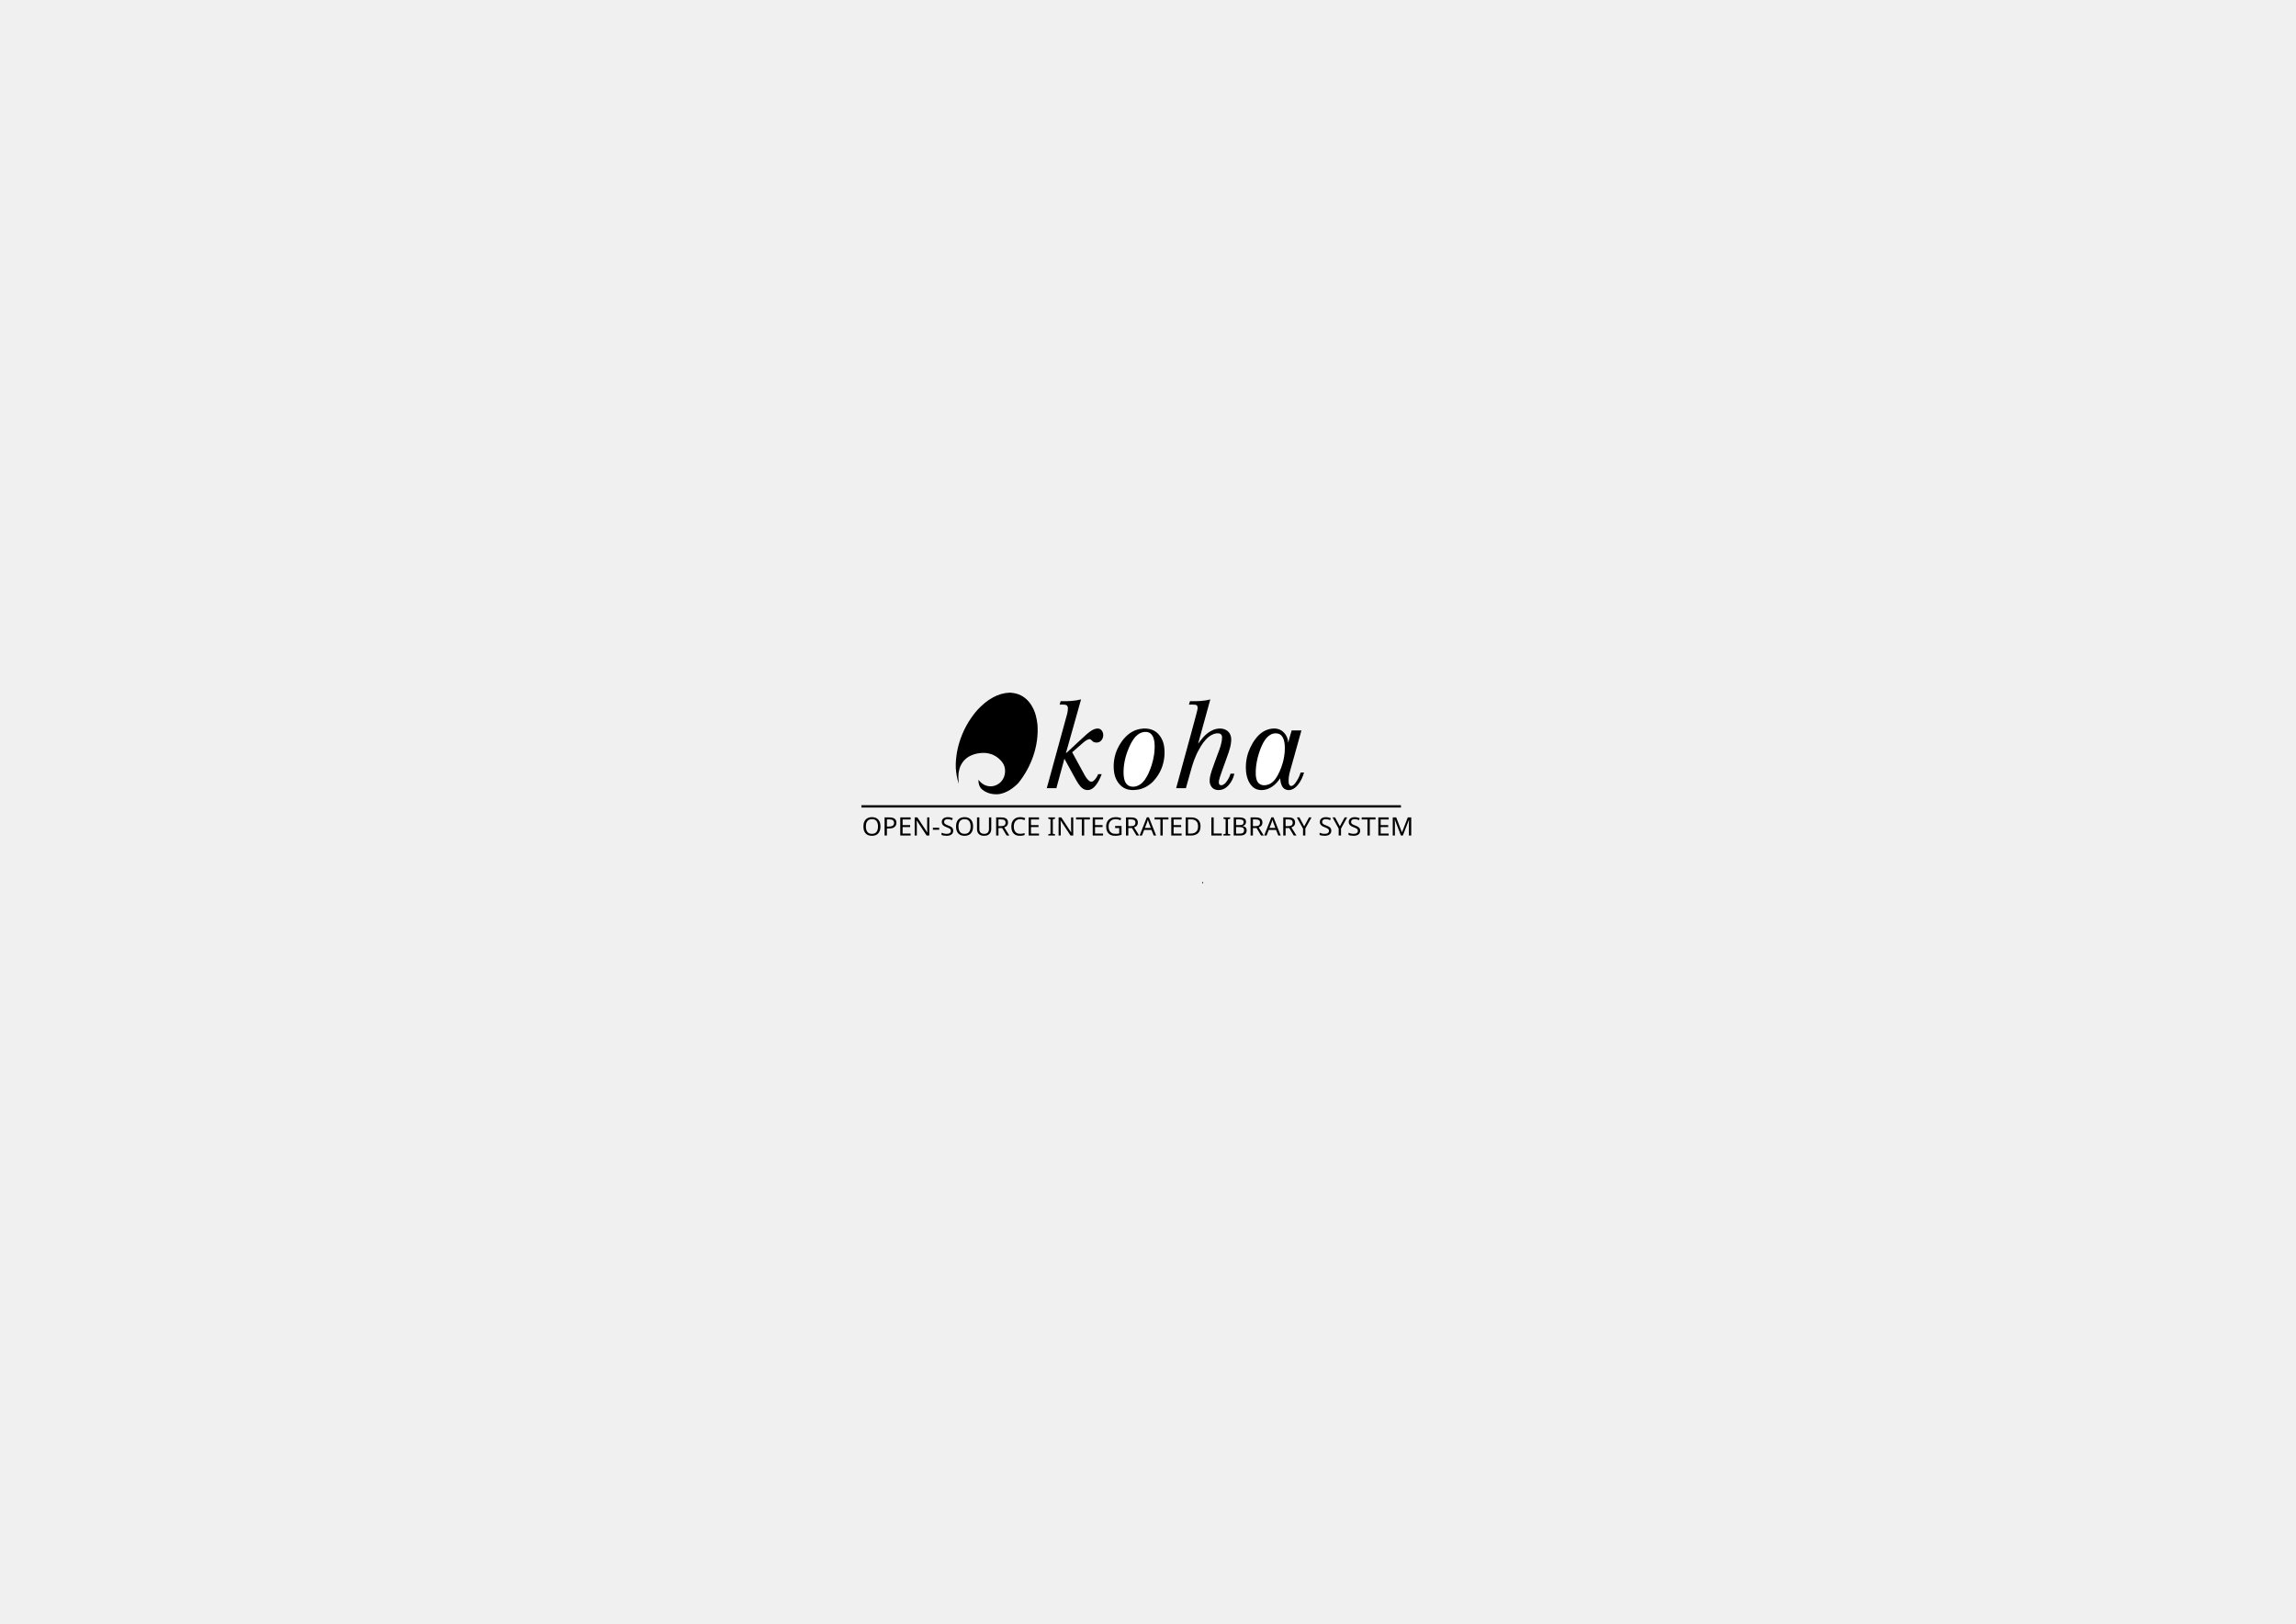
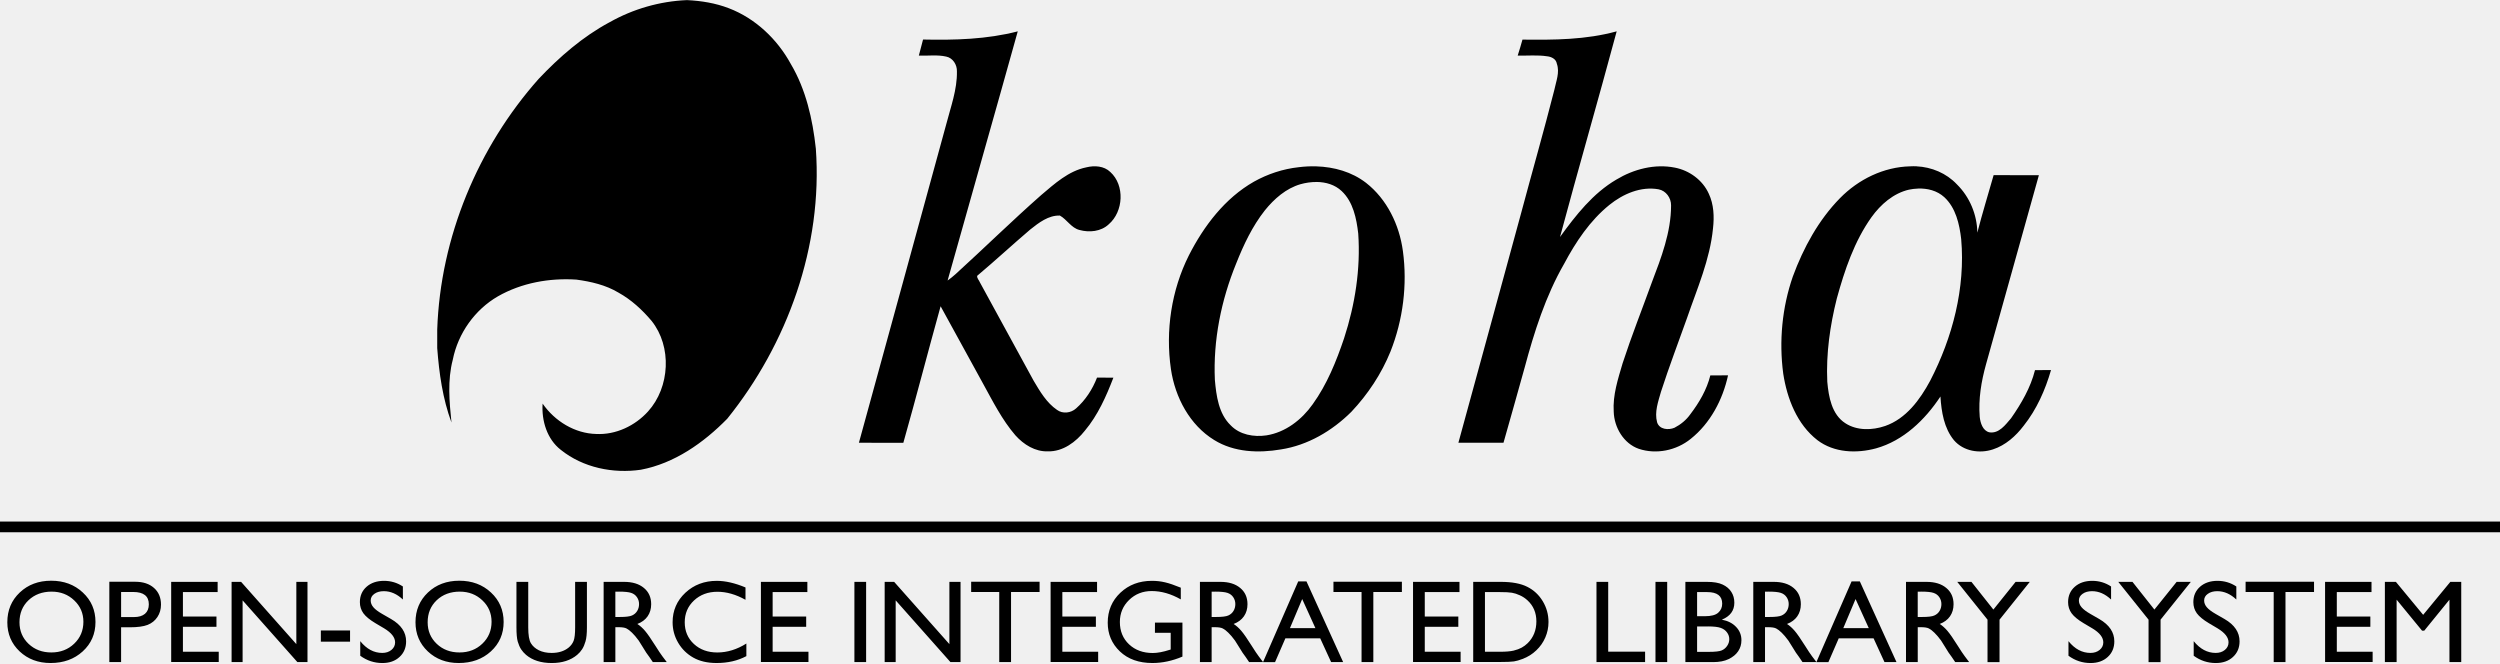
- <svg xmlns="http://www.w3.org/2000/svg" width="1052.362" height="744.094" viewBox="0 0 995 431" version="1.0" id="svg2">
-   <defs id="defs4">
-     <clipPath id="clip0">
-       <rect width="995" height="431" id="rect7" x="0" y="0" />
-     </clipPath>
-   </defs>
-   <g id="g2618" transform="matrix(0.1730485,0,0,0.1766524,414.1961,154.6399)">
-     <path style="fill:none;stroke:#000000;stroke-width:0.1;stroke-linecap:butt;stroke-linejoin:miter;stroke-miterlimit:10" d="M 93.036,63.929 C 105.822,56.816 120.335,52.741 134.951,52.138 C 142.65,52.51 150.394,53.719 157.633,56.46 C 171.908,61.806 183.719,72.742 191.103,85.977 C 199.283,99.511 202.904,115.252 204.619,130.82 C 208.399,182.375 189.306,234.154 156.735,273.784 C 143.921,286.58 128.142,297.451 110.04,300.782 C 95.062,302.926 78.844,299.72 66.799,290.27 C 59.338,284.629 56.32,274.838 56.946,265.777 C 63.568,275.128 74.402,281.606 85.98,281.868 C 96.462,282.369 106.874,277.579 113.93,269.935 C 125.775,257.147 126.964,235.574 115.847,221.969 C 110.762,216.064 104.847,210.767 97.969,207.032 C 91.065,202.96 83.089,201.184 75.226,200.129 C 60.679,199.198 45.601,201.835 32.792,208.991 C 20.375,216.022 11.251,228.55 8.408,242.535 C 5.487,253.394 6.548,264.754 7.703,275.786 C 2.94,263.17 1.03,249.756 0,236.381 L 0,226.626 C 1.675,177.727 22.041,130.024 54.812,93.876 C 66.073,82.209 78.635,71.525 93.036,63.929 z" id="path14" />
-     <path style="fill:#000000;fill-rule:nonzero;stroke:none" d="M 93.036,63.929 C 105.822,56.816 120.335,52.741 134.951,52.138 C 142.65,52.51 150.394,53.719 157.633,56.46 C 171.908,61.806 183.719,72.742 191.103,85.977 C 199.283,99.511 202.904,115.252 204.619,130.82 C 208.399,182.375 189.306,234.154 156.735,273.784 C 143.921,286.58 128.142,297.451 110.04,300.782 C 95.062,302.926 78.844,299.72 66.799,290.27 C 59.338,284.629 56.32,274.838 56.946,265.777 C 63.568,275.128 74.402,281.606 85.98,281.868 C 96.462,282.369 106.874,277.579 113.93,269.935 C 125.775,257.147 126.964,235.574 115.847,221.969 C 110.762,216.064 104.847,210.767 97.969,207.032 C 91.065,202.96 83.089,201.184 75.226,200.129 C 60.679,199.198 45.601,201.835 32.792,208.991 C 20.375,216.022 11.251,228.55 8.408,242.535 C 5.487,253.394 6.548,264.754 7.703,275.786 C 2.94,263.17 1.03,249.756 0,236.381 L 0,226.626 C 1.675,177.727 22.041,130.024 54.812,93.876 C 66.073,82.209 78.635,71.525 93.036,63.929 z" id="path16" />
-     <path style="fill:none;stroke:#000000;stroke-width:0.1;stroke-linecap:butt;stroke-linejoin:miter;stroke-miterlimit:10" d="M 262.55,73.017 C 279.718,73.375 297.019,72.937 313.755,68.688 C 301.249,112.702 288.41,156.623 275.827,200.616 C 277.329,199.57 278.76,198.424 280.145,197.226 C 295.673,183.379 310.677,168.946 326.435,155.355 C 333.717,149.314 341.216,142.595 350.793,140.698 C 355.174,139.628 360.343,139.885 363.771,143.147 C 371.711,150.189 370.908,164.123 362.92,170.838 C 358.73,174.714 352.397,175.291 347.084,173.849 C 342.631,172.749 340.365,168.32 336.51,166.216 C 330.381,166.007 325.119,169.998 320.51,173.592 C 310.847,181.644 301.531,190.111 291.824,198.108 C 291.597,199.381 292.875,200.46 293.309,201.627 C 303.024,218.95 312.619,236.34 322.33,253.665 C 325.772,259.347 329.333,265.352 334.981,269.114 C 338.073,271.314 342.456,270.788 345.24,268.336 C 350.315,263.968 354.122,258.215 356.583,252.011 C 359.532,251.996 362.482,251.989 365.436,252.02 C 361.538,261.966 357.041,271.888 350.04,280.076 C 345.19,286.099 338.101,291.27 330.045,291.044 C 323.21,291.312 316.929,287.459 312.46,282.561 C 305.218,274.322 300.224,264.477 294.875,254.983 C 287.225,241.421 279.673,227.803 272.044,214.229 C 265.208,238.29 258.85,262.487 251.904,286.517 C 243.898,286.481 235.892,286.514 227.888,286.499 C 243.722,230.343 259.297,174.115 275.071,117.943 C 277.496,108.722 281.035,99.556 280.86,89.885 C 280.983,86.35 278.67,82.756 275.082,82.045 C 270.23,80.96 265.199,81.707 260.276,81.525 C 261.049,78.693 261.81,75.858 262.55,73.017 z" id="path18" />
-     <path style="fill:#000000;fill-rule:nonzero;stroke:none" d="M 262.55,73.017 C 279.718,73.375 297.019,72.937 313.755,68.688 C 301.249,112.702 288.41,156.623 275.827,200.616 C 277.329,199.57 278.76,198.424 280.145,197.226 C 295.673,183.379 310.677,168.946 326.435,155.355 C 333.717,149.314 341.216,142.595 350.793,140.698 C 355.174,139.628 360.343,139.885 363.771,143.147 C 371.711,150.189 370.908,164.123 362.92,170.838 C 358.73,174.714 352.397,175.291 347.084,173.849 C 342.631,172.749 340.365,168.32 336.51,166.216 C 330.381,166.007 325.119,169.998 320.51,173.592 C 310.847,181.644 301.531,190.111 291.824,198.108 C 291.597,199.381 292.875,200.46 293.309,201.627 C 303.024,218.95 312.619,236.34 322.33,253.665 C 325.772,259.347 329.333,265.352 334.981,269.114 C 338.073,271.314 342.456,270.788 345.24,268.336 C 350.315,263.968 354.122,258.215 356.583,252.011 C 359.532,251.996 362.482,251.989 365.436,252.02 C 361.538,261.966 357.041,271.888 350.04,280.076 C 345.19,286.099 338.101,291.27 330.045,291.044 C 323.21,291.312 316.929,287.459 312.46,282.561 C 305.218,274.322 300.224,264.477 294.875,254.983 C 287.225,241.421 279.673,227.803 272.044,214.229 C 265.208,238.29 258.85,262.487 251.904,286.517 C 243.898,286.481 235.892,286.514 227.888,286.499 C 243.722,230.343 259.297,174.115 275.071,117.943 C 277.496,108.722 281.035,99.556 280.86,89.885 C 280.983,86.35 278.67,82.756 275.082,82.045 C 270.23,80.96 265.199,81.707 260.276,81.525 C 261.049,78.693 261.81,75.858 262.55,73.017 z" id="path20" />
-     <path style="fill:none;stroke:#000000;stroke-width:0.1;stroke-linecap:butt;stroke-linejoin:miter;stroke-miterlimit:10" d="M 586.523,73.057 C 603.591,73.262 620.844,73.169 637.45,68.672 C 627.484,105.031 616.779,141.191 606.822,177.552 C 615.367,166.029 624.602,154.44 637.245,147.183 C 646.671,141.622 658.062,138.713 668.94,140.857 C 676.71,142.336 683.909,147.396 687.238,154.671 C 689.965,160.344 690.221,166.829 689.512,172.985 C 687.86,189.542 680.943,204.847 675.497,220.384 C 670.766,233.418 665.726,246.345 661.386,259.517 C 659.897,264.708 657.797,270.21 659.284,275.641 C 660.516,279.538 665.43,279.903 668.676,278.559 C 672.052,276.87 675.106,274.428 677.306,271.338 C 682.057,265.202 686.13,258.407 688.062,250.827 C 691.248,250.832 694.435,250.837 697.63,250.811 C 694.739,263.781 688.036,276.176 677.466,284.443 C 669.694,290.611 658.837,292.802 649.369,289.701 C 641.232,286.915 636.093,278.424 635.847,270.053 C 635.273,261.237 638.153,252.73 640.654,244.407 C 645.458,229.956 651.188,215.834 656.454,201.548 C 661.524,188.515 666.825,175.061 666.839,160.869 C 666.904,156.864 664.091,153.05 660.087,152.308 C 650.518,150.64 640.907,154.721 633.505,160.581 C 623.038,168.858 615.355,180.118 609.042,191.744 C 599.013,208.813 592.873,227.797 587.671,246.799 C 583.868,260.033 580.143,273.289 576.264,286.501 C 568.137,286.502 560.012,286.501 551.889,286.502 C 563.292,246.002 574.455,205.434 585.801,164.918 C 591.735,143.177 598.06,121.541 603.735,99.73 C 604.655,95.174 606.787,90.446 605.092,85.809 C 604.7,83.346 602.205,82.151 599.97,81.911 C 594.669,81.097 589.281,81.653 583.946,81.515 C 584.878,78.719 585.715,75.892 586.523,73.057 z" id="path22" />
-     <path style="fill:#000000;fill-rule:nonzero;stroke:none" d="M 586.523,73.057 C 603.591,73.262 620.844,73.169 637.45,68.672 C 627.484,105.031 616.779,141.191 606.822,177.552 C 615.367,166.029 624.602,154.44 637.245,147.183 C 646.671,141.622 658.062,138.713 668.94,140.857 C 676.71,142.336 683.909,147.396 687.238,154.671 C 689.965,160.344 690.221,166.829 689.512,172.985 C 687.86,189.542 680.943,204.847 675.497,220.384 C 670.766,233.418 665.726,246.345 661.386,259.517 C 659.897,264.708 657.797,270.21 659.284,275.641 C 660.516,279.538 665.43,279.903 668.676,278.559 C 672.052,276.87 675.106,274.428 677.306,271.338 C 682.057,265.202 686.13,258.407 688.062,250.827 C 691.248,250.832 694.435,250.837 697.63,250.811 C 694.739,263.781 688.036,276.176 677.466,284.443 C 669.694,290.611 658.837,292.802 649.369,289.701 C 641.232,286.915 636.093,278.424 635.847,270.053 C 635.273,261.237 638.153,252.73 640.654,244.407 C 645.458,229.956 651.188,215.834 656.454,201.548 C 661.524,188.515 666.825,175.061 666.839,160.869 C 666.904,156.864 664.091,153.05 660.087,152.308 C 650.518,150.64 640.907,154.721 633.505,160.581 C 623.038,168.858 615.355,180.118 609.042,191.744 C 599.013,208.813 592.873,227.797 587.671,246.799 C 583.868,260.033 580.143,273.289 576.264,286.501 C 568.137,286.502 560.012,286.501 551.889,286.502 C 563.292,246.002 574.455,205.434 585.801,164.918 C 591.735,143.177 598.06,121.541 603.735,99.73 C 604.655,95.174 606.787,90.446 605.092,85.809 C 604.7,83.346 602.205,82.151 599.97,81.911 C 594.669,81.097 589.281,81.653 583.946,81.515 C 584.878,78.719 585.715,75.892 586.523,73.057 z" id="path24" />
-     <path style="fill:none;stroke:#000000;stroke-width:0.1;stroke-linecap:butt;stroke-linejoin:miter;stroke-miterlimit:10" d="M 465.581,140.613 C 478.12,139.072 491.695,141.11 501.977,148.878 C 513.263,157.511 519.991,171.086 521.903,185.003 C 524.383,202.879 521.971,221.437 515.216,238.164 C 510.284,250.037 502.971,260.854 494.058,270.097 C 483.663,280.23 470.473,287.843 455.993,290.029 C 443.905,292.043 430.678,291.587 419.94,285.064 C 406.728,277.148 398.793,262.512 396.531,247.559 C 393.509,227.125 396.782,205.724 406.218,187.304 C 414.357,171.651 425.743,157.016 441.366,148.289 C 448.839,144.191 457.096,141.518 465.581,140.613 z" id="path26" />
-     <path style="fill:#000000;fill-rule:nonzero;stroke:none" d="M 465.581,140.613 C 478.12,139.072 491.695,141.11 501.977,148.878 C 513.263,157.511 519.991,171.086 521.903,185.003 C 524.383,202.879 521.971,221.437 515.216,238.164 C 510.284,250.037 502.971,260.854 494.058,270.097 C 483.663,280.23 470.473,287.843 455.993,290.029 C 443.905,292.043 430.678,291.587 419.94,285.064 C 406.728,277.148 398.793,262.512 396.531,247.559 C 393.509,227.125 396.782,205.724 406.218,187.304 C 414.357,171.651 425.743,157.016 441.366,148.289 C 448.839,144.191 457.096,141.518 465.581,140.613 z" id="path28" />
-     <path style="fill:none;stroke:#000000;stroke-width:0.1;stroke-linecap:butt;stroke-linejoin:miter;stroke-miterlimit:10" d="M 758.095,157.046 C 768.115,147.02 781.745,140.472 796.025,140.145 C 805.285,139.646 814.849,142.916 821.317,149.685 C 828.2,156.315 832.224,165.687 832.369,175.242 C 835.053,165.033 838.226,154.957 841.164,144.817 C 849.316,144.853 857.47,144.812 865.627,144.841 C 856.19,178.233 846.518,211.556 837.058,244.941 C 834.496,253.969 832.884,263.404 833.655,272.808 C 834.003,276.007 835.28,280.115 838.826,280.971 C 844.056,281.814 847.571,276.97 850.612,273.519 C 856.13,265.753 861.145,257.364 863.539,248.059 C 866.418,248 869.304,247.977 872.197,248 C 869.083,258.578 864.433,268.863 857.439,277.462 C 853.144,282.991 847.586,287.867 840.813,290.012 C 833.628,292.366 824.883,291.032 819.734,285.168 C 814.343,278.753 812.941,270.107 812.425,262 C 804.079,274.404 792.34,285.437 777.616,289.461 C 767.106,292.255 754.924,291.832 745.927,285.121 C 734.942,276.771 729.544,263.16 727.46,249.903 C 725.118,232.684 726.841,214.89 732.643,198.497 C 738.375,183.261 746.522,168.628 758.095,157.046 z" id="path30" />
-     <path style="fill:#000000;fill-rule:nonzero;stroke:none" d="M 758.095,157.046 C 768.115,147.02 781.745,140.472 796.025,140.145 C 805.285,139.646 814.849,142.916 821.317,149.685 C 828.2,156.315 832.224,165.687 832.369,175.242 C 835.053,165.033 838.226,154.957 841.164,144.817 C 849.316,144.853 857.47,144.812 865.627,144.841 C 856.19,178.233 846.518,211.556 837.058,244.941 C 834.496,253.969 832.884,263.404 833.655,272.808 C 834.003,276.007 835.28,280.115 838.826,280.971 C 844.056,281.814 847.571,276.97 850.612,273.519 C 856.13,265.753 861.145,257.364 863.539,248.059 C 866.418,248 869.304,247.977 872.197,248 C 869.083,258.578 864.433,268.863 857.439,277.462 C 853.144,282.991 847.586,287.867 840.813,290.012 C 833.628,292.366 824.883,291.032 819.734,285.168 C 814.343,278.753 812.941,270.107 812.425,262 C 804.079,274.404 792.34,285.437 777.616,289.461 C 767.106,292.255 754.924,291.832 745.927,285.121 C 734.942,276.771 729.544,263.16 727.46,249.903 C 725.118,232.684 726.841,214.89 732.643,198.497 C 738.375,183.261 746.522,168.628 758.095,157.046 z" id="path32" />
-     <path style="fill:none;stroke:#ffffff;stroke-width:0.1;stroke-linecap:butt;stroke-linejoin:miter;stroke-miterlimit:10" d="M 466.547,149.611 C 473.949,147.578 482.887,147.781 488.824,153.254 C 495.025,158.974 496.823,167.715 497.764,175.749 C 499.094,194.502 496.031,213.382 490.125,231.175 C 485.903,243.419 480.89,255.605 473.168,266.099 C 467.211,274.352 458.371,281.026 448.132,282.585 C 441.375,283.568 433.735,282.293 428.798,277.228 C 422.319,271.078 421.047,261.654 420.28,253.198 C 419.318,232.149 423.713,211.031 431.793,191.631 C 435.814,181.681 440.542,171.859 447.303,163.453 C 452.373,157.312 458.755,151.837 466.547,149.611 z" id="path34" />
-     <path style="fill:#ffffff;fill-rule:nonzero;stroke:none" d="M 466.547,149.611 C 473.949,147.578 482.887,147.781 488.824,153.254 C 495.025,158.974 496.823,167.715 497.764,175.749 C 499.094,194.502 496.031,213.382 490.125,231.175 C 485.903,243.419 480.89,255.605 473.168,266.099 C 467.211,274.352 458.371,281.026 448.132,282.585 C 441.375,283.568 433.735,282.293 428.798,277.228 C 422.319,271.078 421.047,261.654 420.28,253.198 C 419.318,232.149 423.713,211.031 431.793,191.631 C 435.814,181.681 440.542,171.859 447.303,163.453 C 452.373,157.312 458.755,151.837 466.547,149.611 z" id="path36" />
-     <path style="fill:none;stroke:#ffffff;stroke-width:0.1;stroke-linecap:butt;stroke-linejoin:miter;stroke-miterlimit:10" d="M 795.364,152.519 C 801.886,151.163 809.347,151.859 814.498,156.476 C 820.713,162.081 822.701,170.697 823.642,178.684 C 825.951,204.656 818.957,230.783 806.881,253.664 C 801.369,263.733 793.797,273.821 782.497,277.64 C 775.616,279.938 767.296,280.194 761.01,276.151 C 753.687,271.526 751.988,262.191 751.279,254.204 C 750.592,239.361 752.735,224.481 756.418,210.121 C 760.663,195.058 765.871,179.862 775.159,167.089 C 780.121,160.302 787.006,154.432 795.364,152.519 z" id="path38" />
-     <path style="fill:#ffffff;fill-rule:nonzero;stroke:none" d="M 795.364,152.519 C 801.886,151.163 809.347,151.859 814.498,156.476 C 820.713,162.081 822.701,170.697 823.642,178.684 C 825.951,204.656 818.957,230.783 806.881,253.664 C 801.369,263.733 793.797,273.821 782.497,277.64 C 775.616,279.938 767.296,280.194 761.01,276.151 C 753.687,271.526 751.988,262.191 751.279,254.204 C 750.592,239.361 752.735,224.481 756.418,210.121 C 760.663,195.058 765.871,179.862 775.159,167.089 C 780.121,160.302 787.006,154.432 795.364,152.519 z" id="path40" />
-     <path id="path2636" style="fill:#000000;stroke:none" d="M 619.792,518.185 A 1.5,1.5 0 1 1 616.792,518.185 A 1.5,1.5 0 1 1 619.792,518.185 z" />
-     <path style="fill:none;fill-rule:evenodd;stroke:#000000;stroke-width:5.725px;stroke-linecap:butt;stroke-linejoin:miter;stroke-opacity:1" d="M -236.316,331.056 C 1114.855,331.056 1114.855,331.056 1114.855,331.056" id="path2640" />
-   </g>
-   <text xml:space="preserve" style="font-size:11.116px;font-style:normal;font-variant:normal;font-weight:normal;font-stretch:normal;text-align:start;line-height:125%;writing-mode:lr-tb;text-anchor:start;fill:#000000;fill-opacity:1;stroke:none;stroke-width:1px;stroke-linecap:butt;stroke-linejoin:miter;stroke-opacity:1;font-family:Gill Sans MT;-inkscape-font-specification:Gill Sans MT" x="369.592" y="228.143" id="text2642" transform="scale(1.01053,0.9895793)">
-     <tspan id="tspan2644" x="369.592" y="228.143" style="font-size:11.116px;font-style:normal;font-variant:normal;font-weight:normal;font-stretch:normal;text-align:start;line-height:125%;writing-mode:lr-tb;text-anchor:start;font-family:Gill Sans MT;-inkscape-font-specification:Gill Sans MT">OPEN-SOURCE INTEGRATED LIBRARY SYSTEM</tspan>
-   </text>
+ <svg xmlns="http://www.w3.org/2000/svg" width="233.818" height="62.01" viewBox="0 0 233.818 62.01" version="1">
+   <path d="M178.53 17.74c1.13-.238 2.42-.115 3.312.7 1.075.99 1.42 2.512 1.582 3.923.4 4.588-.81 9.204-2.9 13.246-.954 1.778-2.264 3.56-4.22 4.234-1.19.406-2.63.45-3.718-.263-1.267-.816-1.56-2.465-1.684-3.876-.12-2.622.252-5.25.89-7.787.734-2.66 1.635-5.345 3.242-7.602.86-1.2 2.05-2.236 3.497-2.574z" fill="none" stroke="#fff" stroke-width=".017" stroke-miterlimit="10" />
+   <path d="M0 49.28h233.818" fill="none" stroke="#000" stroke-width="1.001" />
+   <path d="M4.79 54.313q1.776 0 2.955 1.102 1.185 1.1 1.185 2.76 0 1.66-1.196 2.75-1.19 1.085-3.005 1.085-1.734 0-2.892-1.085-1.152-1.09-1.152-2.728 0-1.68 1.163-2.782 1.162-1.102 2.94-1.102zm.043 1.02q-1.316 0-2.167.807-.844.805-.844 2.057 0 1.214.85 2.02.85.805 2.128.805 1.283 0 2.14-.822.86-.822.86-2.046 0-1.193-.86-2.004-.857-.816-2.107-.816zM10.225 61.924V54.41h2.43q1.096 0 1.75.58.652.58.652 1.558 0 .655-.335 1.16-.335.505-.916.736-.58.225-1.667.225h-.813v3.254zm2.237-6.558h-1.135v2.347h1.2q.67 0 1.032-.306.36-.31.36-.886 0-1.154-1.458-1.154zM16.01 54.42h4.345v.957h-3.247v2.288h3.137v.96h-3.137v2.332h3.35v.957h-4.447zM27.716 54.42h1.042v7.504h-.944L22.69 56.15v5.774h-1.03V54.42h.89l5.166 5.823zM30.008 58.965h2.732v1.047h-2.732zM35.943 58.777l-.834-.494q-.785-.468-1.12-.92-.33-.455-.33-1.046 0-.886.626-1.44.63-.553 1.635-.553.96 0 1.76.527v1.22q-.827-.78-1.78-.78-.54 0-.884.248-.346.242-.346.623 0 .34.253.635.252.295.817.618l.84.483q1.403.816 1.403 2.084 0 .902-.62 1.466-.614.564-1.6.564-1.137 0-2.07-.682v-1.364q.89 1.1 2.058 1.1.516 0 .856-.278.346-.285.346-.71 0-.687-1.01-1.3zM42.963 54.313q1.777 0 2.957 1.102 1.184 1.1 1.184 2.76 0 1.66-1.195 2.75-1.192 1.085-3.007 1.085-1.733 0-2.89-1.085-1.152-1.09-1.152-2.728 0-1.68 1.163-2.782t2.94-1.102zm.044 1.02q-1.316 0-2.166.807-.844.805-.844 2.057 0 1.214.85 2.02.85.805 2.128.805 1.284 0 2.14-.822.86-.822.86-2.046 0-1.193-.86-2.004-.856-.816-2.107-.816zM53.79 54.42h1.103v4.26q0 .865-.132 1.305-.125.44-.317.736-.186.29-.46.522-.91.768-2.38.768-1.498 0-2.403-.762-.275-.237-.467-.527-.186-.294-.312-.72-.12-.423-.12-1.33v-4.25h1.103v4.26q0 1.058.246 1.472.246.413.75.666.505.247 1.19.247.977 0 1.592-.5.323-.268.466-.633.142-.366.142-1.252zM56.456 61.924V54.42h1.92q1.162 0 1.843.565.684.564.684 1.525 0 .655-.334 1.134-.335.478-.96.714.367.236.718.644.35.41.988 1.424.4.64.64.96l.407.538h-1.305l-.335-.494q-.016-.027-.066-.09l-.214-.297-.34-.547-.367-.586q-.34-.462-.625-.736-.28-.274-.51-.392-.224-.123-.762-.123h-.285v3.264zm1.426-6.59h-.33v2.37h.418q.833 0 1.14-.14.313-.14.483-.42.176-.285.176-.645 0-.355-.193-.64-.192-.29-.543-.408-.346-.118-1.152-.118zM69.806 60.184v1.182q-1.207.644-2.786.644-1.284 0-2.178-.505-.894-.505-1.415-1.39-.52-.887-.52-1.918 0-1.638 1.19-2.756 1.195-1.116 2.945-1.116 1.206 0 2.682.618v1.155q-1.344-.752-2.627-.752-1.317 0-2.19.816-.866.812-.866 2.037 0 1.235.857 2.03.856.795 2.19.795 1.392 0 2.72-.838zM71.166 54.42h4.344v.957h-3.247v2.288H75.4v.96h-3.137v2.332h3.35v.957h-4.447zM79.91 54.42h1.096v7.504H79.91zM88.794 54.42h1.043v7.504h-.944L83.77 56.15v5.774h-1.03V54.42h.888l5.166 5.823zM90.83 54.41h6.4v.956h-2.67v6.558h-1.104v-6.558H90.83zM98.26 54.42h4.345v.957h-3.247v2.288h3.137v.96h-3.137v2.332h3.35v.957h-4.447zM108.02 58.23h2.57v3.18q-1.414.6-2.807.6-1.903 0-3.044-1.085-1.137-1.09-1.137-2.685 0-1.68 1.18-2.8 1.18-1.116 2.956-1.116.646 0 1.228.14.58.134 1.47.5v1.095q-1.372-.78-2.72-.78-1.257 0-2.118.838-.86.838-.86 2.057 0 1.28.86 2.09.86.81 2.216.81.658 0 1.574-.295l.104-.032v-1.563h-1.475zM112.226 61.924V54.42h1.92q1.162 0 1.842.565.686.564.686 1.525 0 .655-.335 1.134-.335.478-.96.714.367.236.718.644.35.41.987 1.424.4.64.642.96l.406.538h-1.306l-.334-.494q-.017-.027-.066-.09l-.214-.297-.34-.547-.368-.586q-.34-.462-.625-.736-.28-.274-.51-.392-.225-.123-.762-.123h-.286v3.264zm1.426-6.59h-.33v2.37h.417q.833 0 1.14-.14.313-.14.483-.42.175-.285.175-.645 0-.355-.192-.64-.192-.29-.543-.408-.345-.118-1.15-.118z" />
+   <path d="M121.418 54.378h.773l3.43 7.546h-1.125l-1.02-2.223h-3.258l-.965 2.224h-1.125zm1.607 4.367l-1.234-2.718-1.145 2.718zM124.714 54.41h6.4v.956h-2.67v6.558h-1.102v-6.558h-2.628zM132.157 54.42h4.344v.957h-3.246v2.288h3.138v.96h-3.138v2.332h3.352v.957h-4.45zM137.785 61.914V54.42h2.583q1.563 0 2.474.463.91.456 1.448 1.348.537.893.537 1.945 0 .752-.296 1.44-.295.687-.844 1.208-.56.537-1.3.81-.433.168-.795.227-.36.054-1.38.054zm2.468-6.537h-1.37v5.58h1.403q.823 0 1.278-.107.455-.113.757-.28.308-.17.56-.418.812-.806.812-2.036 0-1.208-.834-1.97-.307-.286-.707-.468-.394-.183-.75-.242-.357-.06-1.147-.06zM149.314 54.42h1.097v6.527h3.45v.977h-4.546zM154.832 54.42h1.096v7.504h-1.096zM160.223 61.924h-2.594V54.42h2.006q.95 0 1.48.253.533.247.813.688.28.436.28 1.01 0 1.107-1.17 1.585.84.156 1.333.677.5.52.5 1.246 0 .575-.302 1.026-.3.45-.888.736-.58.284-1.46.284zm-.554-6.547h-.944v2.256h.73q.877 0 1.244-.328.373-.327.373-.848 0-1.08-1.404-1.08zm.08 3.212h-1.024v2.378h1.08q.9 0 1.218-.134.323-.14.515-.43.197-.29.197-.623 0-.343-.21-.627-.2-.285-.58-.425-.378-.14-1.196-.14zM163.98 61.924V54.42h1.92q1.163 0 1.843.565.685.564.685 1.525 0 .655-.334 1.134-.335.478-.96.714.367.236.718.644.35.41.988 1.424.4.64.64.96l.407.538h-1.305l-.335-.494q-.016-.027-.065-.09l-.214-.297-.34-.547-.368-.586q-.34-.462-.625-.736-.28-.274-.51-.392-.225-.123-.763-.123h-.285v3.264zm1.426-6.59h-.33v2.37h.418q.834 0 1.14-.14.313-.14.483-.42.176-.285.176-.645 0-.355-.192-.64-.19-.29-.542-.408-.346-.118-1.152-.118z" />
+   <path d="M173.173 54.378h.773l3.428 7.546h-1.124l-1.02-2.223h-3.258l-.966 2.224h-1.124zm1.607 4.367l-1.234-2.718-1.147 2.718zM178.263 61.924V54.42h1.92q1.162 0 1.842.565.686.564.686 1.525 0 .655-.334 1.134-.334.478-.96.714.368.236.72.644.35.41.986 1.424.4.64.642.96l.406.538h-1.306l-.334-.494q-.017-.027-.066-.09l-.214-.297-.34-.547-.367-.586q-.34-.462-.626-.736-.28-.274-.51-.392-.225-.123-.762-.123h-.285v3.264zm1.426-6.59h-.33v2.37h.416q.834 0 1.14-.14.314-.14.484-.42.175-.285.175-.645 0-.355-.192-.64-.19-.29-.543-.408-.345-.118-1.15-.118zM188.514 54.42h1.327l-2.83 3.535v3.97h-1.124v-3.97l-2.83-3.534h1.328l2.05 2.59zM195.704 58.777l-.833-.494q-.784-.468-1.118-.92-.33-.455-.33-1.046 0-.886.626-1.44.63-.553 1.634-.553.96 0 1.76.527v1.22q-.827-.78-1.782-.78-.537 0-.883.248-.345.242-.345.623 0 .34.252.635t.817.618l.84.483q1.405.816 1.405 2.084 0 .902-.62 1.466-.614.564-1.602.564-1.135 0-2.067-.682v-1.364q.888 1.1 2.056 1.1.516 0 .856-.278.346-.285.346-.71 0-.687-1.01-1.3zM203.575 54.42h1.327l-2.83 3.535v3.97h-1.124v-3.97l-2.83-3.534h1.327l2.05 2.59zM207.42 58.777l-.834-.494q-.784-.468-1.12-.92-.328-.455-.328-1.046 0-.886.625-1.44.63-.553 1.635-.553.96 0 1.76.527v1.22q-.828-.78-1.782-.78-.538 0-.883.248-.346.242-.346.623 0 .34.253.635.252.295.817.618l.84.483q1.403.816 1.403 2.084 0 .902-.62 1.466-.614.564-1.6.564-1.137 0-2.07-.682v-1.364q.89 1.1 2.058 1.1.515 0 .856-.278.345-.285.345-.71 0-.687-1.01-1.3zM210.025 54.41h6.4v.956h-2.67v6.558h-1.103v-6.558h-2.627zM217.457 54.42h4.344v.957h-3.246v2.288h3.137v.96h-3.136v2.332h3.35v.957h-4.447zM229.173 54.42h1.02v7.504h-1.103v-5.838l-2.358 2.9h-.203l-2.38-2.9v5.838h-1.098V54.42h1.03l2.55 3.084z" />
+   <path d="M56.994 2.092C59.207.835 61.718.115 64.247.01c1.333.064 2.673.278 3.925.762 2.47.945 4.515 2.877 5.792 5.215 1.416 2.39 2.042 5.17 2.34 7.92.653 9.11-2.65 18.255-8.287 25.256-2.217 2.26-4.948 4.18-8.08 4.77-2.593.378-5.4-.188-7.483-1.858-1.29-.996-1.814-2.726-1.705-4.326 1.145 1.65 3.02 2.795 5.023 2.84 1.814.09 3.616-.757 4.837-2.107 2.05-2.26 2.255-6.07.33-8.473-.88-1.043-1.902-1.98-3.092-2.64-1.195-.718-2.575-1.032-3.936-1.218-2.517-.165-5.127.3-7.343 1.565-2.15 1.242-3.73 3.455-4.22 5.926-.506 1.918-.323 3.925-.123 5.874-.824-2.23-1.155-4.6-1.333-6.96V30.83c.29-8.638 3.814-17.065 9.485-23.45 1.948-2.06 4.122-3.948 6.614-5.29zM86.328 3.697c2.97.063 5.965-.014 8.86-.765-2.163 7.776-4.385 15.534-6.562 23.306.26-.185.507-.387.747-.6 2.687-2.445 5.283-4.995 8.01-7.396 1.26-1.067 2.558-2.254 4.215-2.59.76-.188 1.653-.142 2.246.434 1.374 1.244 1.235 3.705-.147 4.892-.725.684-1.82.786-2.74.53-.77-.193-1.163-.975-1.83-1.347-1.06-.036-1.972.67-2.77 1.304-1.67 1.422-3.283 2.918-4.963 4.33-.04.226.182.416.257.622 1.682 3.06 3.343 6.133 5.023 9.193.595 1.003 1.212 2.064 2.19 2.728.534.39 1.293.296 1.775-.137.878-.77 1.536-1.787 1.962-2.883.51-.003 1.02-.004 1.532.002-.674 1.756-1.452 3.51-2.664 4.955-.84 1.064-2.066 1.978-3.46 1.938-1.183.047-2.27-.634-3.043-1.5-1.253-1.454-2.118-3.194-3.043-4.87-1.324-2.397-2.63-4.802-3.95-7.2-1.184 4.25-2.284 8.525-3.486 12.77-1.386-.006-2.77 0-4.156-.003 2.74-9.92 5.435-19.853 8.165-29.776.42-1.63 1.032-3.248 1.002-4.956.02-.625-.38-1.26-1-1.385-.84-.192-1.71-.06-2.562-.092.133-.5.265-1 .393-1.502zM142.39 3.704c2.955.036 5.94.02 8.814-.774-1.725 6.423-3.577 12.81-5.3 19.234 1.478-2.036 3.077-4.083 5.264-5.365 1.632-.984 3.603-1.497 5.485-1.12 1.345.263 2.59 1.156 3.167 2.442.472 1.002.516 2.147.393 3.235-.286 2.925-1.483 5.628-2.425 8.373-.82 2.302-1.69 4.586-2.442 6.913-.258.917-.62 1.89-.364 2.848.214.69 1.064.754 1.626.517.584-.3 1.112-.73 1.493-1.276.823-1.083 1.528-2.283 1.862-3.622.552 0 1.103.002 1.656-.003-.5 2.29-1.66 4.48-3.49 5.94-1.344 1.09-3.223 1.477-4.86.93-1.41-.493-2.3-1.993-2.342-3.47-.1-1.56.4-3.06.832-4.532.832-2.553 1.823-5.047 2.735-7.57.877-2.303 1.794-4.68 1.797-7.187.01-.707-.476-1.38-1.17-1.512-1.655-.295-3.318.426-4.6 1.46-1.81 1.463-3.14 3.453-4.232 5.506-1.735 3.016-2.798 6.37-3.698 9.726-.658 2.338-1.303 4.68-1.974 7.013h-4.218c1.973-7.155 3.905-14.32 5.868-21.48 1.027-3.84 2.122-7.66 3.104-11.514.16-.805.528-1.64.235-2.46-.068-.435-.5-.646-.887-.688-.917-.144-1.85-.046-2.773-.07.16-.494.306-.993.446-1.494zM123.11 15.558c-.552-.017-1.105.012-1.647.08-1.47.16-2.898.633-4.192 1.357-2.702 1.54-4.672 4.127-6.08 6.892-1.633 3.254-2.2 7.034-1.676 10.644.39 2.642 1.764 5.228 4.05 6.626 1.86 1.152 4.147 1.232 6.238.876 2.506-.386 4.79-1.73 6.588-3.52 1.542-1.632 2.808-3.544 3.66-5.642 1.17-2.955 1.587-6.232 1.158-9.39-.33-2.458-1.494-4.856-3.447-6.38-1.333-1.03-2.99-1.49-4.65-1.542zm.032 1.46c.856.01 1.7.25 2.342.853 1.073 1.01 1.385 2.555 1.548 3.974.23 3.313-.3 6.65-1.323 9.792-.73 2.163-1.6 4.316-2.935 6.17-1.03 1.458-2.56 2.637-4.332 2.912-1.17.174-2.492-.052-3.346-.947-1.12-1.085-1.34-2.75-1.473-4.244-.167-3.718.592-7.448 1.99-10.876.696-1.757 1.516-3.492 2.686-4.977.877-1.085 1.98-2.053 3.33-2.446.48-.135.998-.213 1.512-.208zM179.248 15.553c-.2-.01-.402-.008-.602.004-2.47.057-4.83 1.213-6.565 2.984-2.002 2.047-3.412 4.63-4.403 7.323-1.004 2.896-1.302 6.04-.897 9.082.36 2.342 1.295 4.745 3.196 6.22 1.557 1.186 3.666 1.26 5.484.767 2.548-.71 4.58-2.66 6.023-4.85.09 1.432.333 2.96 1.266 4.092.89 1.036 2.4 1.27 3.645.855 1.172-.38 2.134-1.24 2.877-2.217 1.21-1.52 2.015-3.335 2.554-5.204-.5-.005-1 0-1.498.01-.414 1.643-1.282 3.125-2.237 4.497-.525.61-1.133 1.465-2.038 1.316-.614-.15-.835-.877-.895-1.442-.133-1.66.145-3.326.59-4.92 1.636-5.9 3.31-11.785 4.943-17.684-1.41-.005-2.822 0-4.233-.005-.508 1.792-1.06 3.573-1.523 5.377-.025-1.688-.72-3.344-1.912-4.516-.98-1.045-2.368-1.62-3.774-1.686zm.15 2.082c.882-.028 1.775.194 2.444.805 1.075.99 1.42 2.513 1.582 3.923.4 4.59-.81 9.204-2.9 13.246-.954 1.778-2.265 3.56-4.22 4.234-1.19.406-2.63.45-3.718-.263-1.267-.816-1.56-2.464-1.684-3.876-.12-2.622.252-5.25.89-7.787.734-2.66 1.635-5.345 3.242-7.602.86-1.198 2.05-2.236 3.498-2.574.282-.06.573-.095.867-.105z" />
</svg>
